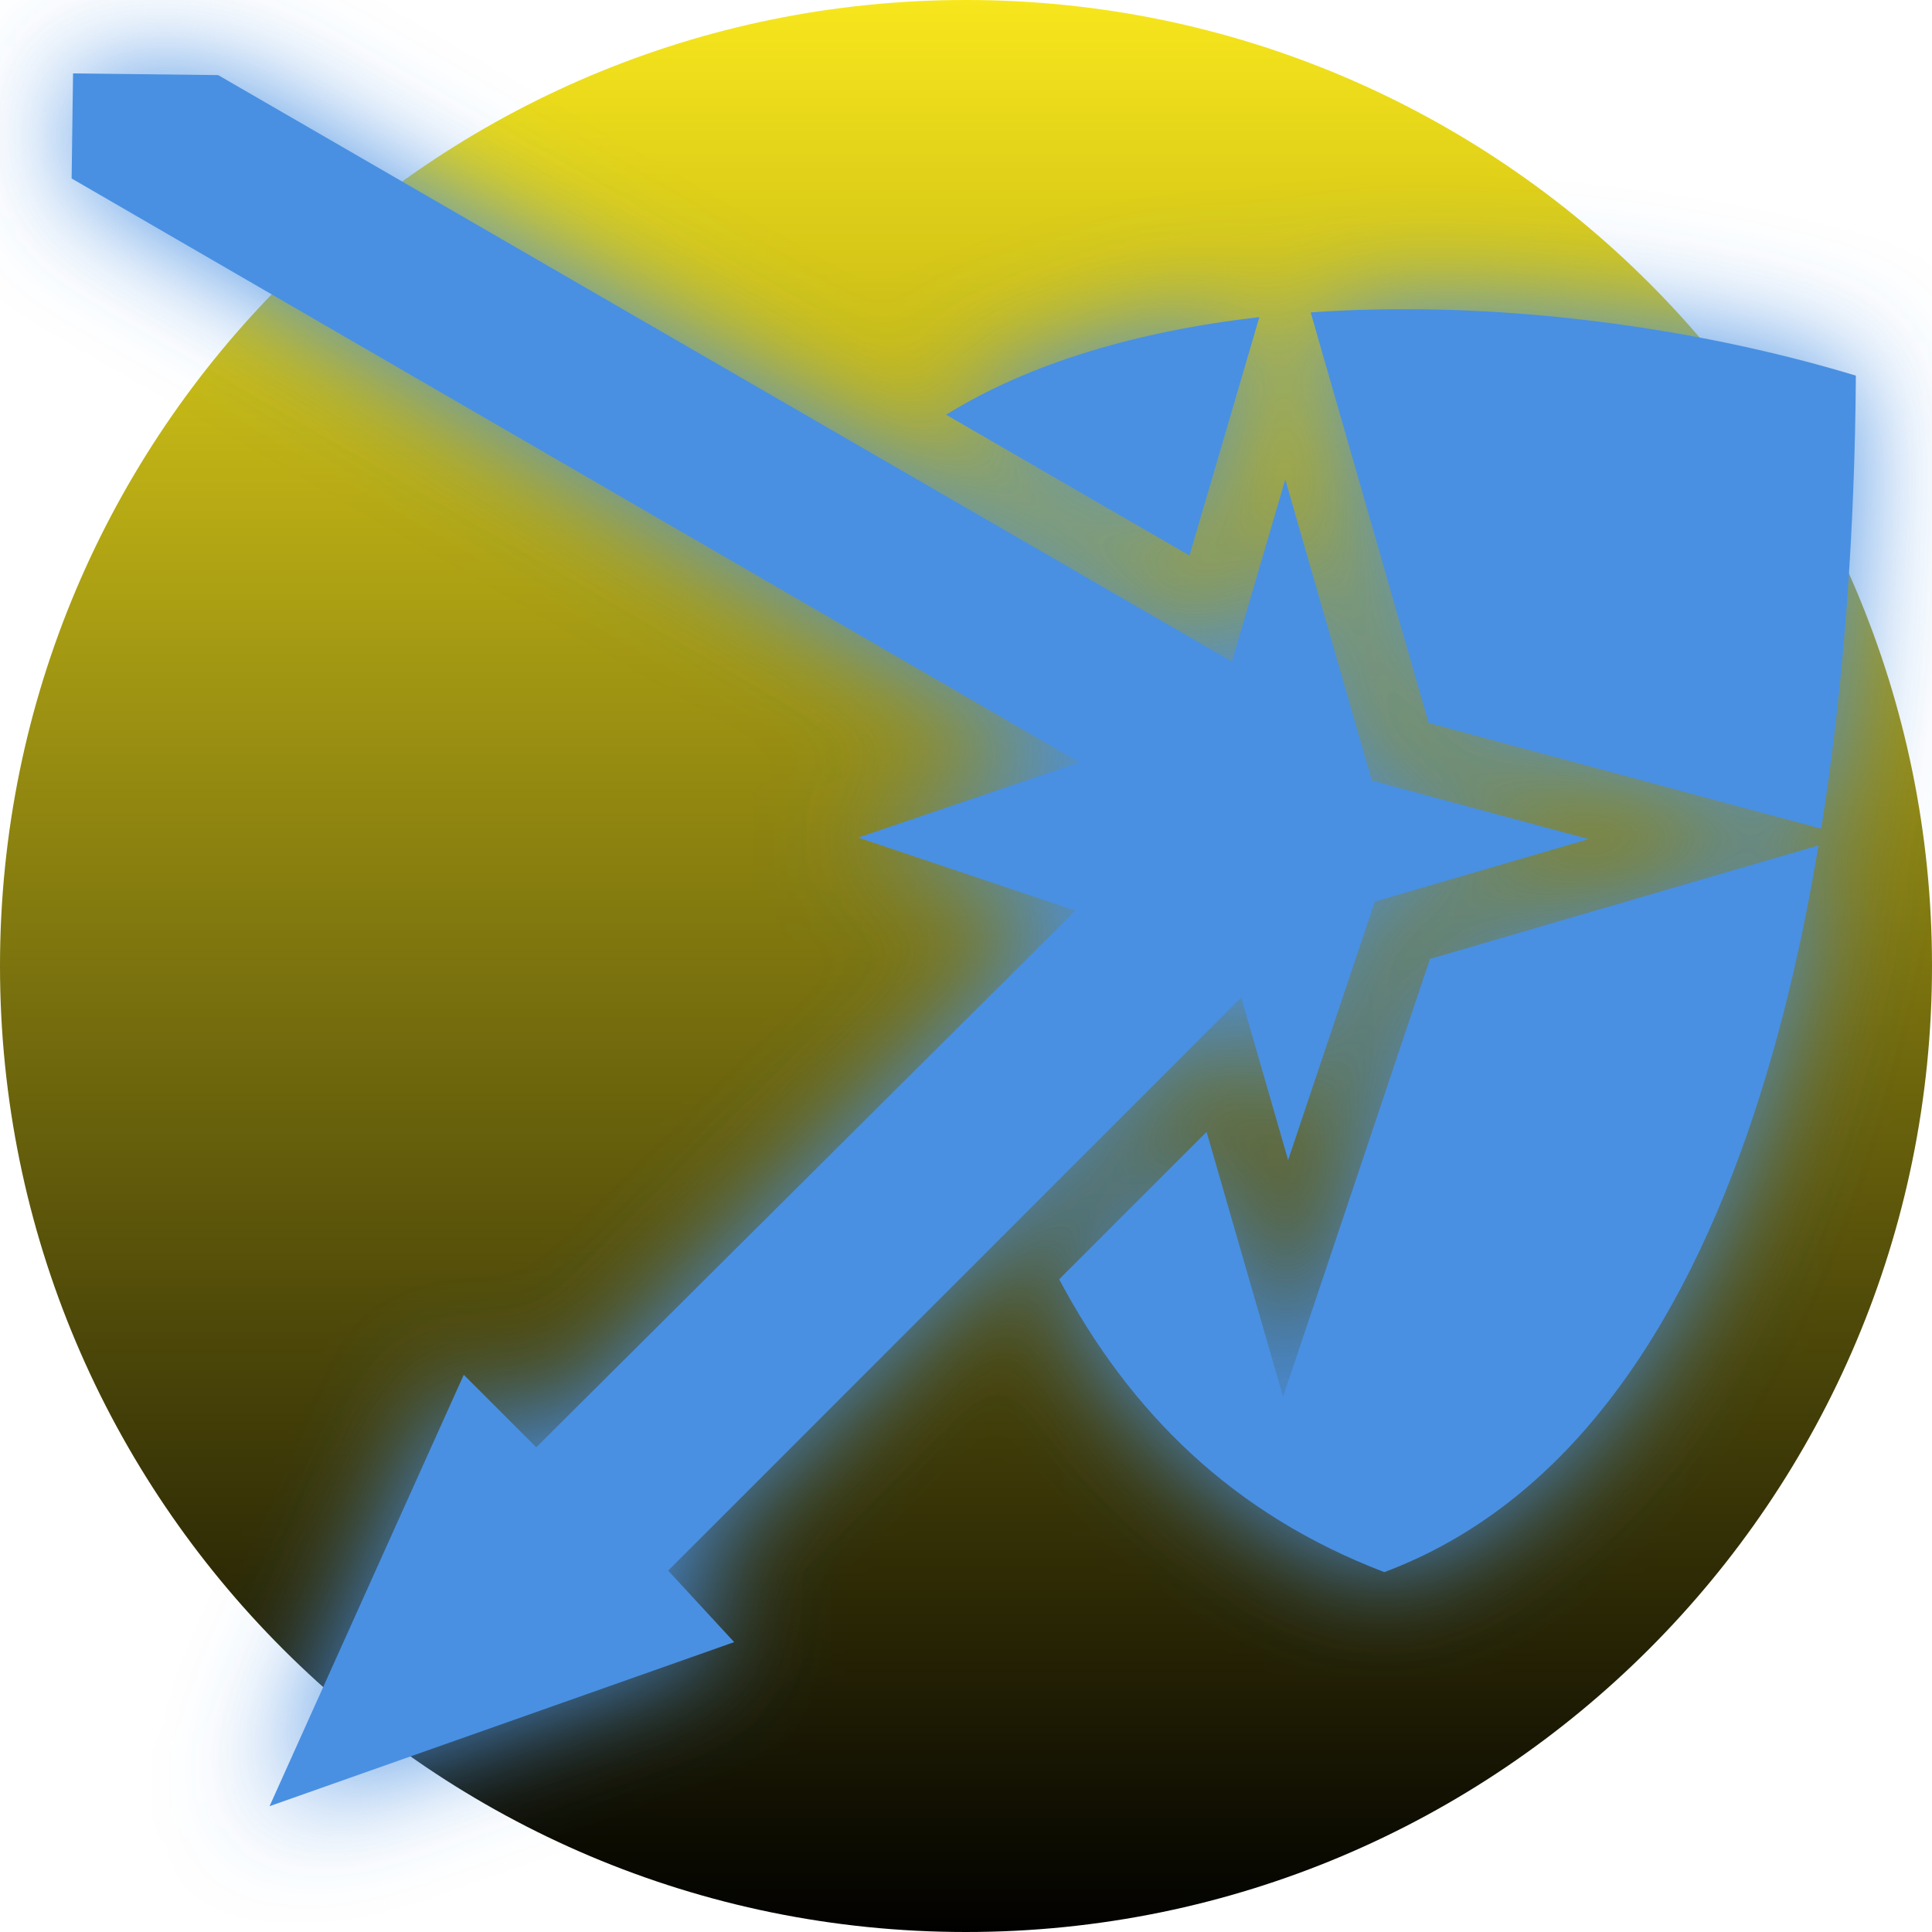
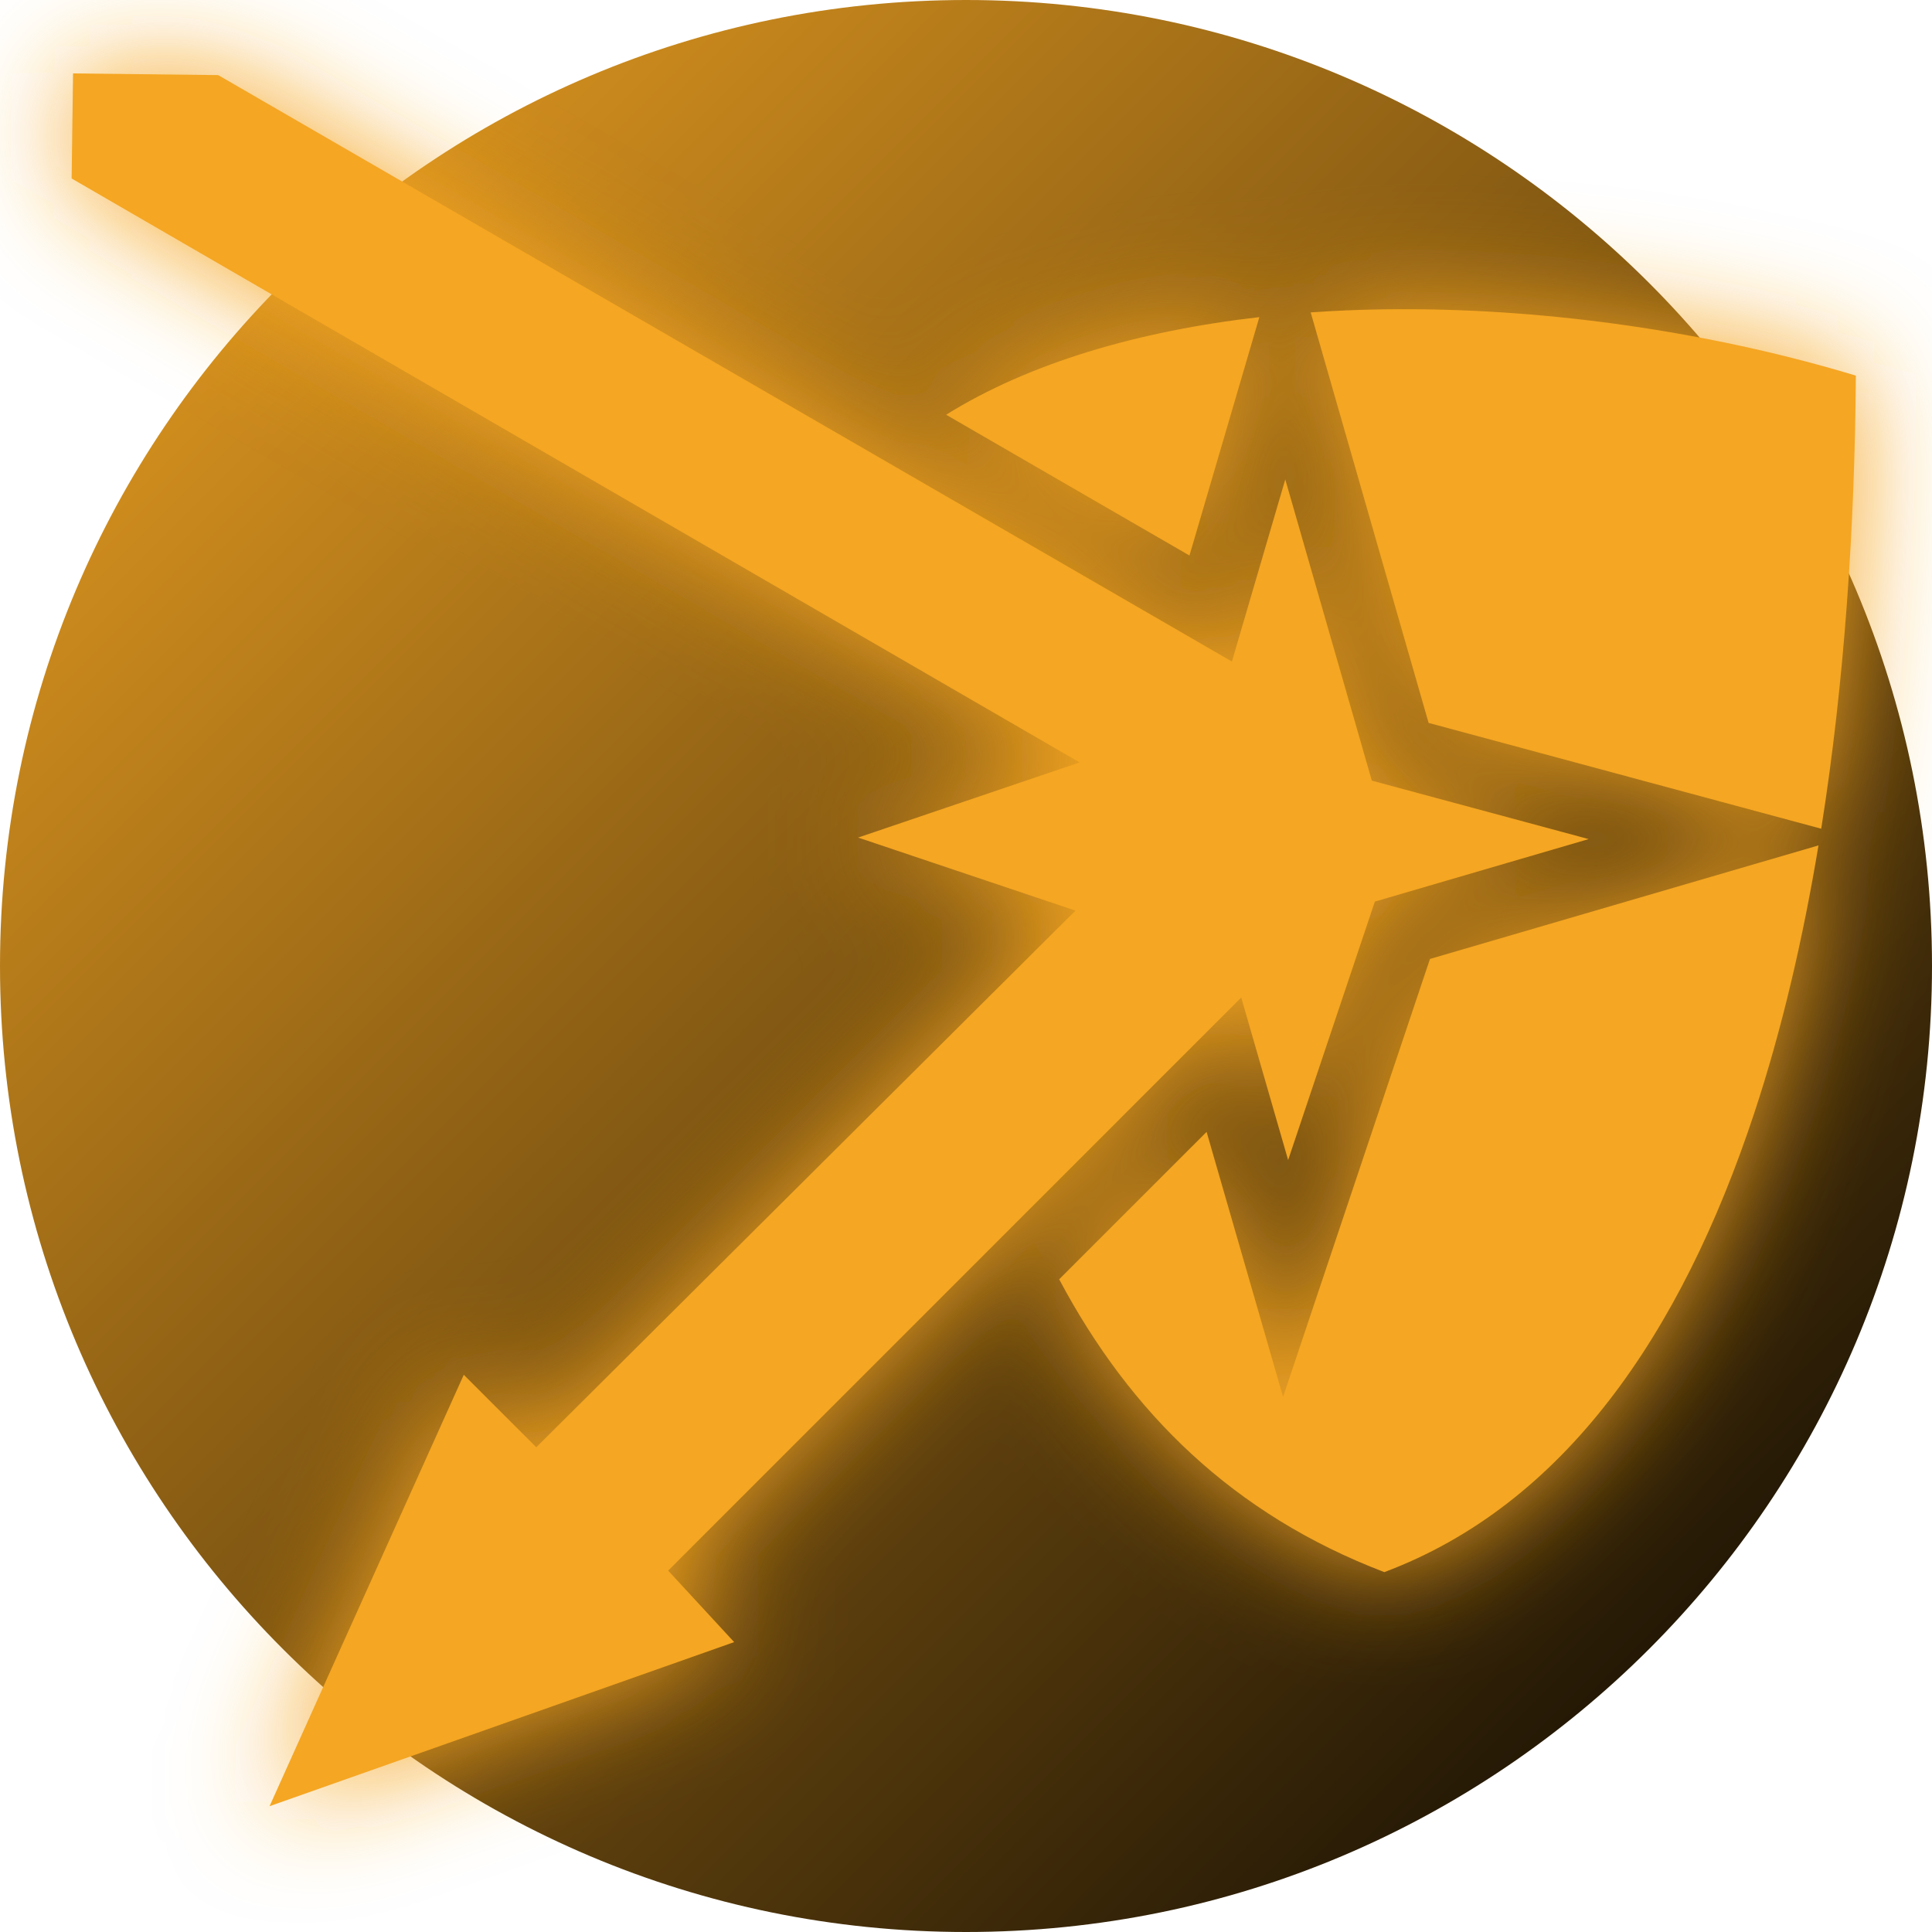
<svg xmlns="http://www.w3.org/2000/svg" viewBox="0 0 512 512" style="height: 512px; width: 512px;">
  <defs>
    <filter id="shadow-1" height="300%" width="300%" x="-100%" y="-100%">
-       <feFlood flood-color="rgba(74, 144, 226, 1)" result="flood" />
+       <feFlood flood-color="rgba(245, 166, 35, 1)" result="flood" />
      <feComposite in="flood" in2="SourceGraphic" operator="atop" result="composite" />
      <feGaussianBlur in="composite" stdDeviation="15" result="blur" />
      <feOffset dx="0" dy="0" result="offset" />
      <feComposite in="SourceGraphic" in2="offset" operator="over" />
    </filter>
-     <linearGradient x1="0" x2="0" y1="0" y2="1" id="lorc-shield-reflect-gradient-0">
-       <stop offset="0%" stop-color="#f8e71c" stop-opacity="1" />
-       <stop offset="100%" stop-color="#000" stop-opacity="1" />
+     <linearGradient x1="0" x2="1" y1="0" y2="1" id="lorc-shield-reflect-gradient-0">
+       <stop offset="0%" stop-color="#f5a623" stop-opacity="1" />
+       <stop offset="100%" stop-color="#000000" stop-opacity="1" />
    </linearGradient>
  </defs>
  <circle cx="256" cy="256" r="256" fill="url(#lorc-shield-reflect-gradient-0)" />
  <g class="" transform="translate(0,0)" style="">
-     <path d="M19.36 19.457l-.38 27.84 267.127 154.75-58.703 19.916 57.602 19.36L142.12 383.546l-19.214-19.213-51.47 114.324 123.125-43.482-17.492-18.95 151.868-151.87 12.433 43.078 22.976-68.5 56.675-16.565-57.475-15.492-22.934-79.828-14.145 48.266-268.65-155.41-38.454-.446zM370.614 81.94c-4.53.02-9.035.12-13.51.302-3.275.134-6.528.32-9.76.547l31.25 108.786 104.05 28.045c6.204-39.085 8.902-80.275 9.18-120.075C456.37 88.82 415.098 82.257 375.15 81.95c-1.514-.012-3.027-.015-4.537-.01zm-36.87 2.1c-31.99 3.653-61.013 12.153-83.014 25.87l64.493 37.31 18.52-63.18zm148.18 139.997L378.958 254.13l-38.93 116.054-20.268-70.225-39.07 39.067c18.814 35.364 46.1 62.287 86.175 77.604 47.473-17.834 78.566-62.795 98.014-121.6 7.323-22.14 12.905-46.11 17.042-70.993z" fill="#4a90e2" fill-opacity="1" filter="url(#shadow-1)" />
+     <path d="M19.36 19.457l-.38 27.84 267.127 154.75-58.703 19.916 57.602 19.36L142.12 383.546l-19.214-19.213-51.47 114.324 123.125-43.482-17.492-18.95 151.868-151.87 12.433 43.078 22.976-68.5 56.675-16.565-57.475-15.492-22.934-79.828-14.145 48.266-268.65-155.41-38.454-.446zM370.614 81.94c-4.53.02-9.035.12-13.51.302-3.275.134-6.528.32-9.76.547l31.25 108.786 104.05 28.045c6.204-39.085 8.902-80.275 9.18-120.075C456.37 88.82 415.098 82.257 375.15 81.95c-1.514-.012-3.027-.015-4.537-.01zm-36.87 2.1c-31.99 3.653-61.013 12.153-83.014 25.87l64.493 37.31 18.52-63.18zm148.18 139.997L378.958 254.13l-38.93 116.054-20.268-70.225-39.07 39.067c18.814 35.364 46.1 62.287 86.175 77.604 47.473-17.834 78.566-62.795 98.014-121.6 7.323-22.14 12.905-46.11 17.042-70.993z" fill="#f5a623" fill-opacity="1" filter="url(#shadow-1)" />
  </g>
</svg>
